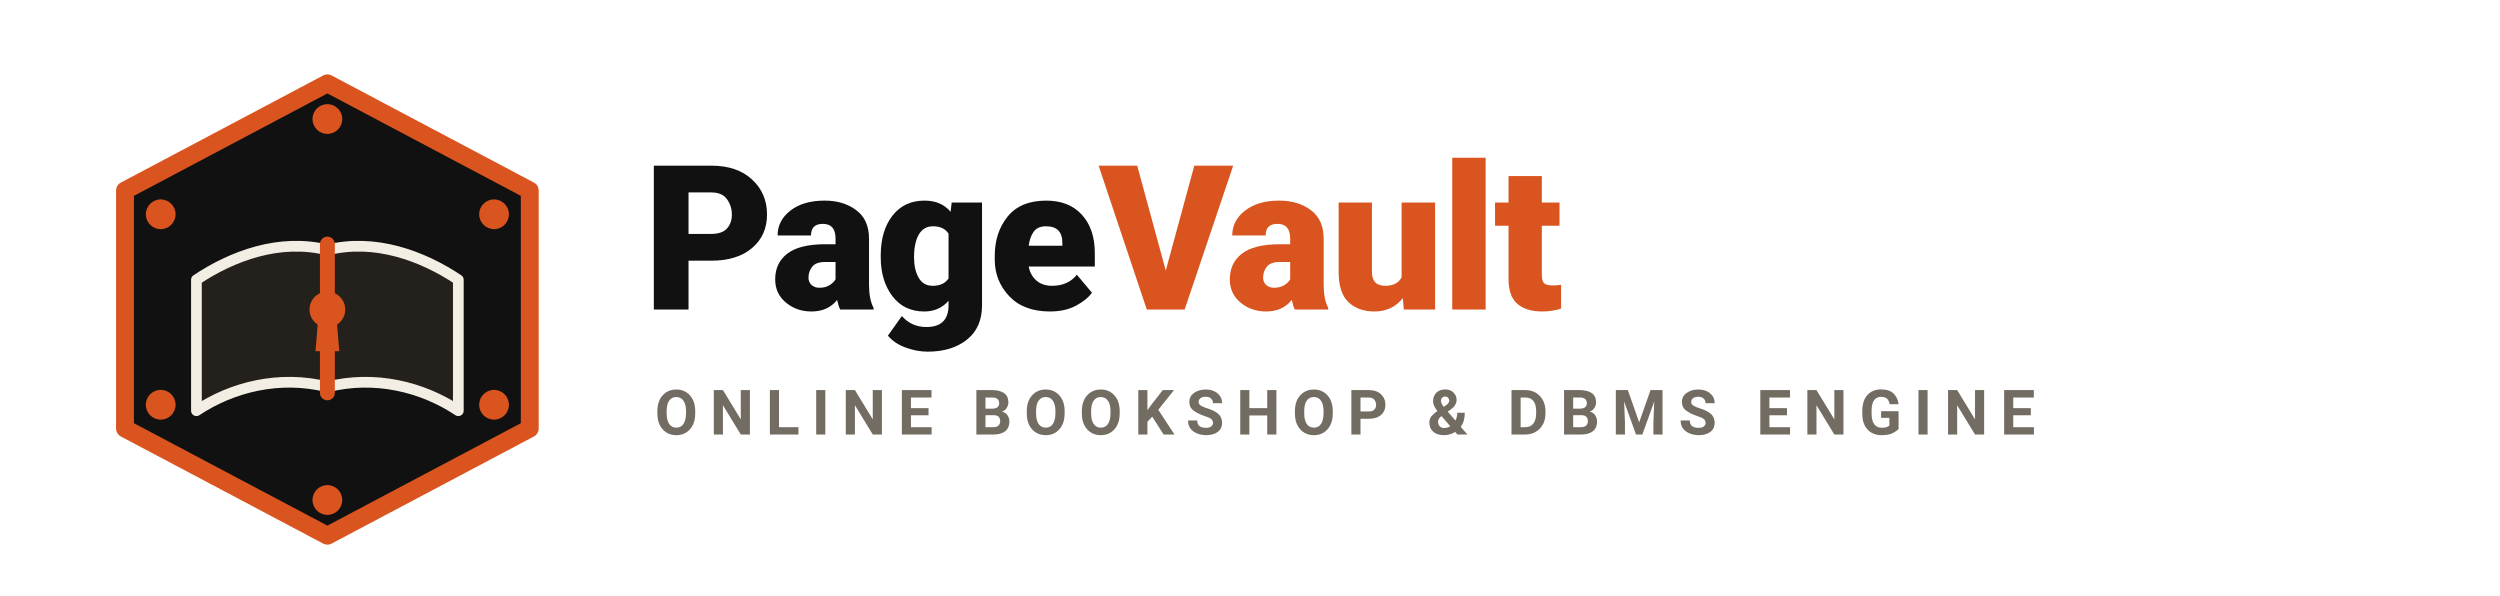
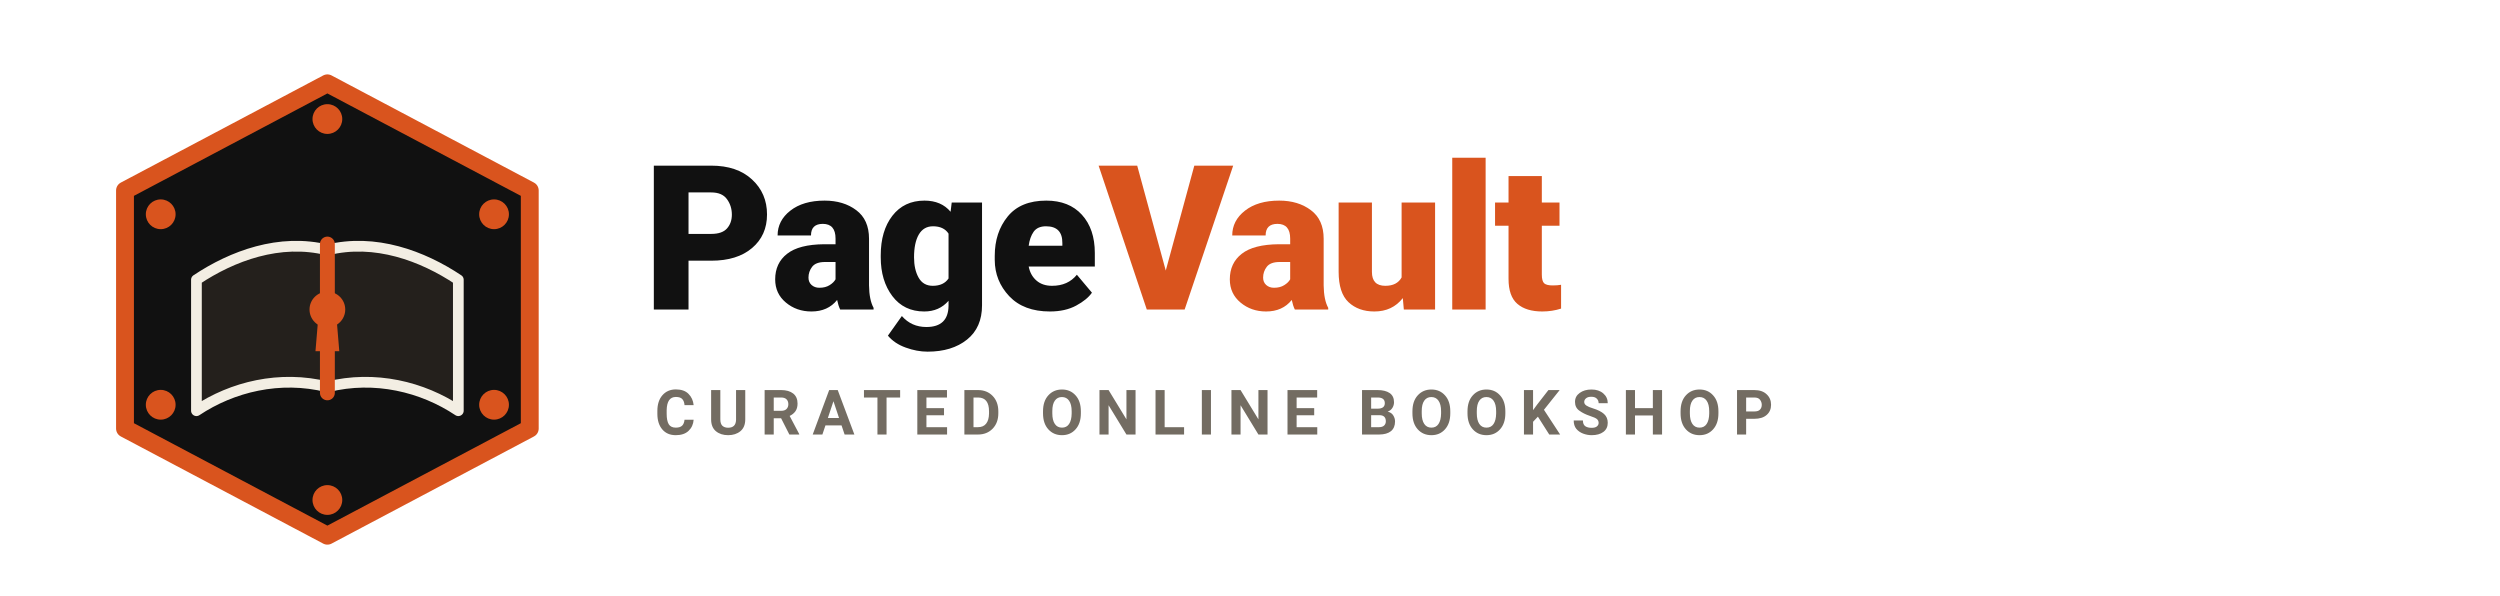
<svg xmlns="http://www.w3.org/2000/svg" viewBox="0 0 420 100" width="100%" height="100%">
  <defs>
    <linearGradient id="vaultGrad" x1="0%" y1="0%" x2="100%" y2="100%">
      <stop offset="0%" stop-color="#D9541E" />
      <stop offset="100%" stop-color="#BF4413" />
    </linearGradient>
    <linearGradient id="inkGrad" x1="0%" y1="0%" x2="100%" y2="100%">
      <stop offset="0%" stop-color="#111111" />
      <stop offset="100%" stop-color="#24201C" />
    </linearGradient>
  </defs>
  <g transform="translate(15, 10)">
    <polygon points="40,4 74,22 74,62 40,80 6,62 6,22" fill="#111111" stroke="#D9541E" stroke-width="3" stroke-linejoin="round" />
    <circle cx="40" cy="10" r="2.5" fill="#D9541E" />
    <circle cx="68" cy="26" r="2.5" fill="#D9541E" />
    <circle cx="68" cy="58" r="2.5" fill="#D9541E" />
    <circle cx="40" cy="74" r="2.5" fill="#D9541E" />
    <circle cx="12" cy="58" r="2.5" fill="#D9541E" />
    <circle cx="12" cy="26" r="2.5" fill="#D9541E" />
    <path d="M 40,32 C 32,30 24,33 18,37 L 18,59 C 24,55 32,53 40,55 Z" fill="#24201C" stroke="#F3EEE3" stroke-width="1.8" stroke-linecap="round" stroke-linejoin="round" />
    <path d="M 40,32 C 48,30 56,33 62,37 L 62,59 C 56,55 48,53 40,55 Z" fill="#24201C" stroke="#F3EEE3" stroke-width="1.8" stroke-linecap="round" stroke-linejoin="round" />
    <line x1="40" y1="31" x2="40" y2="56" stroke="#D9541E" stroke-width="2.5" stroke-linecap="round" />
    <circle cx="40" cy="42" r="3" fill="#D9541E" />
    <polygon points="38.5,43 41.5,43 42,49 38,49" fill="#D9541E" />
  </g>
  <text x="108" y="52" font-family="'Plus Jakarta Sans', -apple-system, BlinkMacSystemFont, 'Segoe UI', Roboto, sans-serif" font-size="34" font-weight="800" letter-spacing="-0.5" fill="#111111">
    Page<tspan fill="#D9541E">Vault</tspan>
  </text>
  <text x="110" y="73" font-family="'Plus Jakarta Sans', -apple-system, BlinkMacSystemFont, 'Segoe UI', Roboto, sans-serif" font-size="10.5" font-weight="700" letter-spacing="2" fill="#736C62">
-     ONLINE BOOKSHOP &amp; DBMS ENGINE
+     CURATED ONLINE BOOKSHOP
  </text>
</svg>
